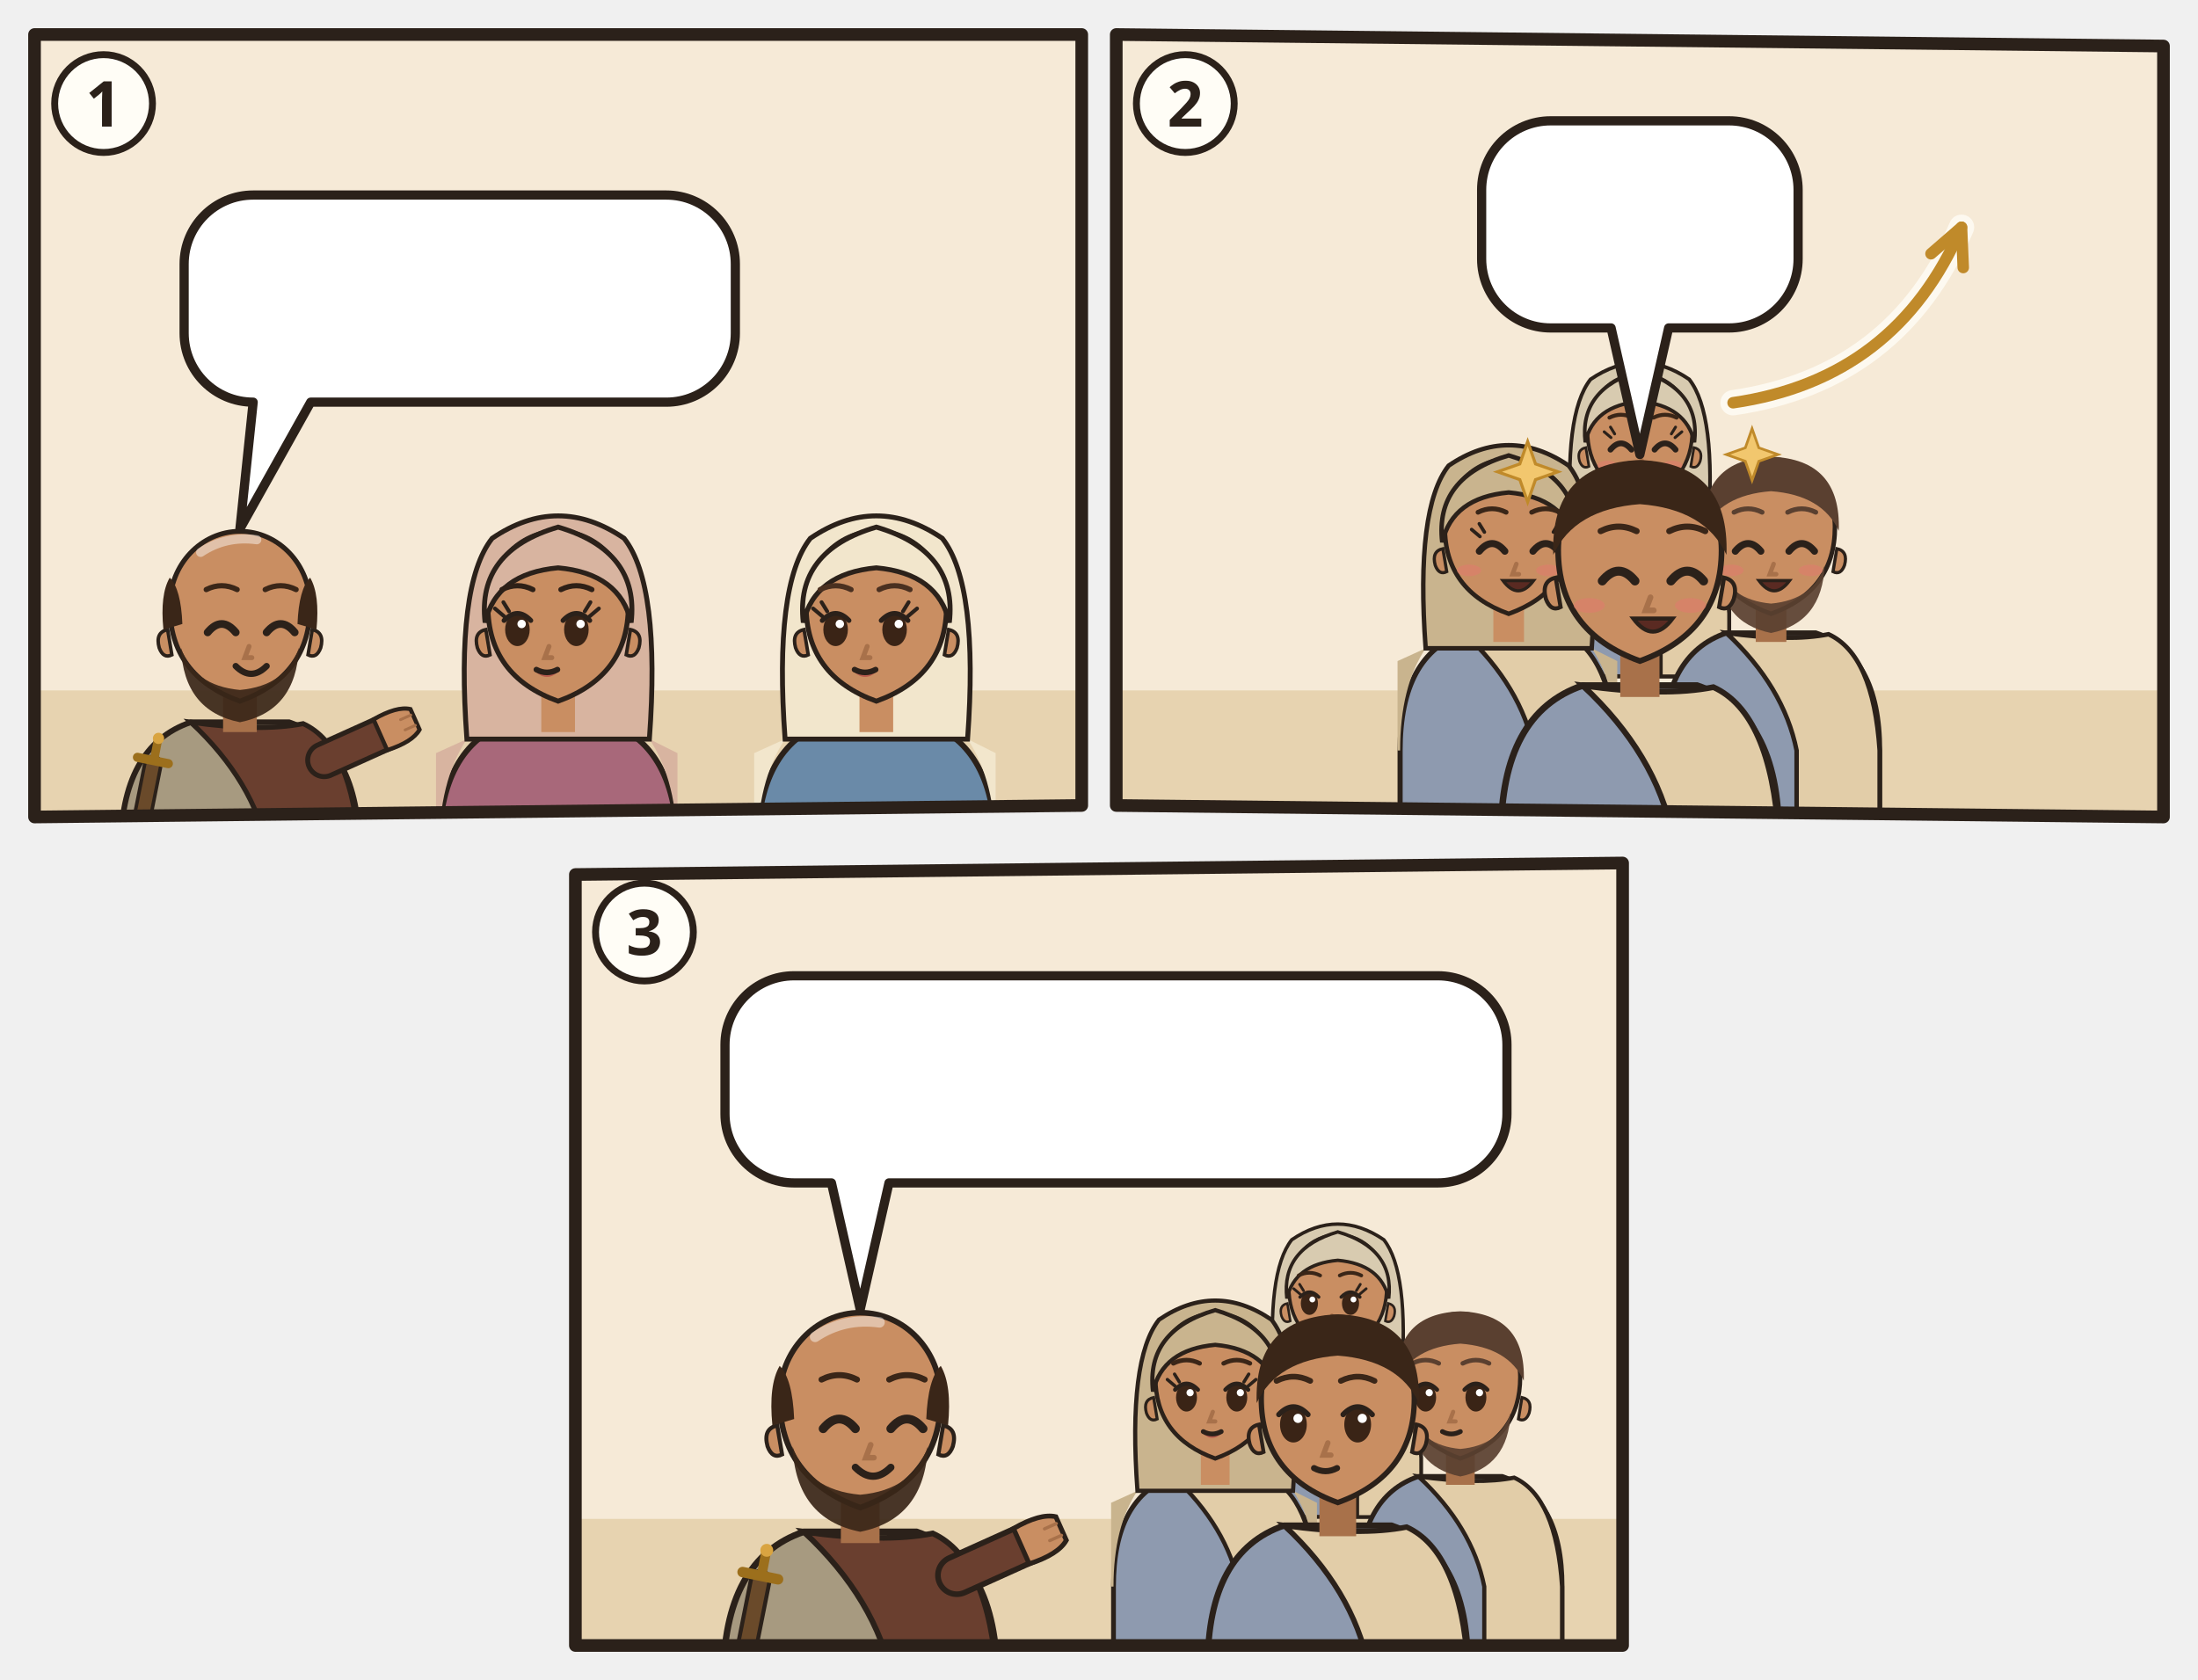
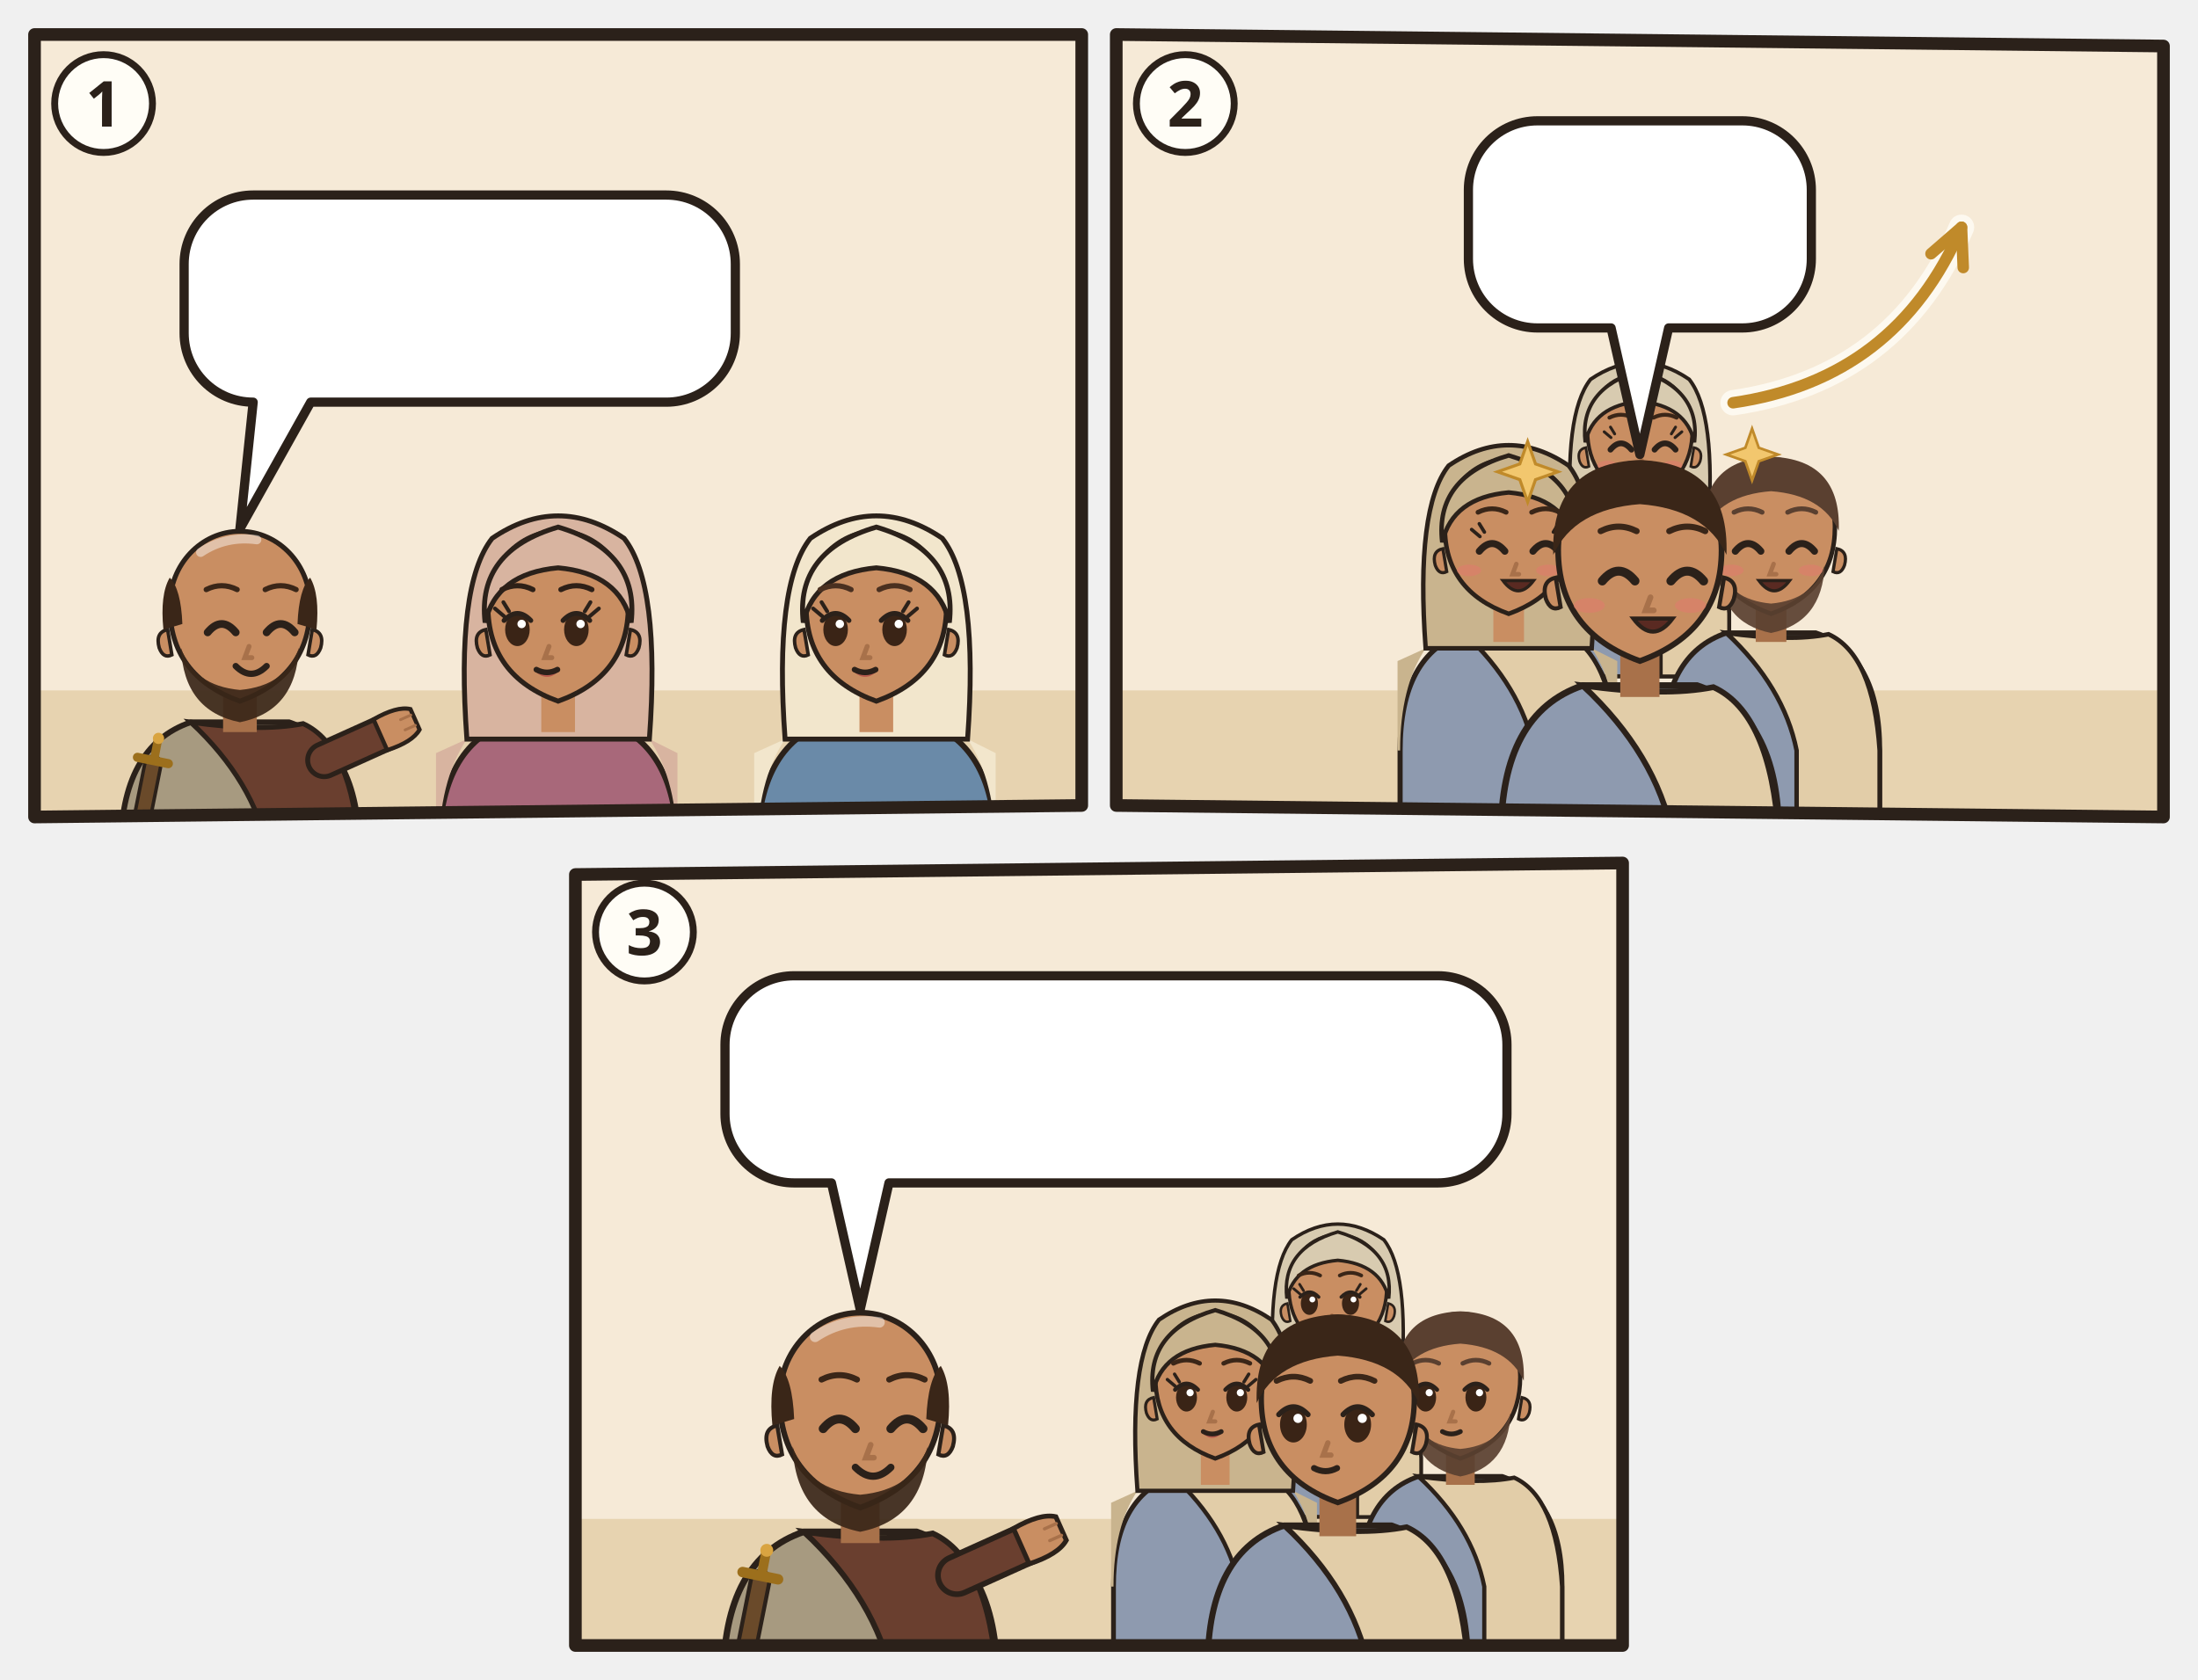
<svg xmlns="http://www.w3.org/2000/svg" viewBox="0 0 382 292">
  <svg class="ill-tile" data-span="1" x="0" y="0" width="194" height="148" viewBox="0 0 194 148">
    <g transform="translate(4 4)">
      <clipPath id="an-cp-php-004-001-009-1">
        <polygon points="2,2 184,2 184,136 2,138" />
      </clipPath>
      <g clip-path="url(#an-cp-php-004-001-009-1)">
        <polygon points="2,2 184,2 184,136 2,138" fill="#F6EAD7" />
        <path d="M0 116h186v24H0z" fill="#E7D3B0" />
        <g transform="translate(37.7 102.5) scale(1.22)">
          <path d="M-17 34V34Q-17 19-7 15.6L7 15.6Q17 19 17 34V34z" fill="#A79A80" stroke="#2B211A" stroke-width=".8" />
          <path d="M-7 15.6Q3 17 9 15.8Q16 19 17 34V34H4V34Q2 24-7 15.6z" fill="#6A3F2F" stroke="#2B211A" stroke-width=".7" />
          <path d="M-12.4 21.6l-2.6 13" stroke="#2B211A" stroke-width="2.8" stroke-linecap="round" />
          <path d="M-12.4 21.6l-2.6 13" stroke="#6A4A2A" stroke-width="1.8" stroke-linecap="round" />
          <path d="M-14.6 20.6l4.4.9" stroke="#9C6F1C" stroke-width="1.3" stroke-linecap="round" />
          <path d="M-12.2 20.8l.5-2.6" stroke="#9C6F1C" stroke-width="1.2" stroke-linecap="round" />
          <circle cx="-11.6" cy="17.9" r=".8" fill="#D9A441" />
          <path d="M12 21L21.1 16.9" stroke="#2B211A" stroke-width="5.4" stroke-linecap="round" />
          <path d="M12 21L21.1 16.9" stroke="#6A3F2F" stroke-width="4" stroke-linecap="round" />
          <g transform="translate(21.1 16.9) rotate(66)">
            <path d="M-2.4 1.2Q-2.8-2.6-1.6-4.2h3.2Q2.8-2.6 2.4 1.2z" fill="#C98E62" stroke="#2B211A" stroke-width=".6" />
            <path d="M-.8-3.9v1.6M.8-3.9v1.6" stroke="#A8714A" stroke-width=".4" stroke-linecap="round" />
          </g>
          <path d="M-2.4 11h4.8v6h-4.8z" fill="#A8714A" />
          <path d="M-10 -1Q-10 9 0 12.6Q10 9 10 -1A10 10.6 0 0 0 -10 -1z" fill="#C98E62" stroke="#2B211A" stroke-width=".7" />
          <path d="M10.3 2.4q1.8.4 1.2 2.6-.6 1.6-1.8 1z M-10.3 2.4q-1.8.4-1.2 2.6.6 1.6 1.8 1z" fill="#C98E62" stroke="#2B211A" stroke-width=".5" />
          <path d="M-8.4 5Q-8 14 0 15.6Q8 14 8.4 5Q6.6 10.4 0 11Q-6.6 10.4-8.4 5z" fill="#3A2618" opacity=".92" />
          <path d="M-4.6 2.8Q-2.6 0.4 -0.6 2.8" fill="none" stroke="#2B211A" stroke-width="1.1" stroke-linecap="round" />
          <path d="M3.8 2.8Q5.8 0.4 7.8 2.8" fill="none" stroke="#2B211A" stroke-width="1.1" stroke-linecap="round" />
          <path d="M1.3 4.8l-.6 1.6h1" fill="none" stroke="#A8714A" stroke-width=".7" stroke-linecap="round" />
          <path d="M-0.6 7.6Q1.6 9.8 3.8 7.6" fill="none" stroke="#2B211A" stroke-width=".9" stroke-linecap="round" />
          <path d="M-10.9 2.4Q-11.4-2.6-10-5Q-8.4-3.4-8.2 1.6z M10.9 2.4Q11.4-2.6 10-5Q8.4-3.4 8.2 1.6z" fill="#3A2618" />
          <path d="M-5.6-8.6Q-2-11 2.4-10.4" stroke="#FFFFFF" stroke-opacity=".45" stroke-width="1.3" fill="none" stroke-linecap="round" />
          <path d="M-4.8 -3.3Q-2.6 -4.4 -0.4 -3.3M3.6 -3.3Q5.8 -4.4 8.0 -3.3" fill="none" stroke="#3A2618" stroke-width="0.75" stroke-linecap="round" />
          <g filter="url(#an-kontur)">
            <use href="#an-a-brief" x="-8" y="17" width="16" height="16" />
          </g>
        </g>
        <g transform="translate(93.0 102.5) scale(1.22)">
          <path d="M-17 34V34Q-17 19-7 15.6L7 15.6Q17 19 17 34V34z" fill="#A8687A" stroke="#2B211A" stroke-width=".8" />
          <path d="M-13 18Q-17 24-17 34h-.4V20zM13 18Q17 24 17 34V20z" fill="#D8B4A0" />
          <path d="M-13 18Q-14.6-4-9.4-10.6Q0-17 9.4-10.6Q14.6-4 13 18z" fill="#D8B4A0" stroke="#2B211A" stroke-width=".7" />
          <path d="M-2.4 11h4.8v6h-4.8z" fill="#C98E62" />
          <path d="M-10 -1Q-10 9 0 12.6Q10 9 10 -1A10 10.6 0 0 0 -10 -1z" fill="#C98E62" stroke="#2B211A" stroke-width=".7" />
          <path d="M10.3 2.4q1.8.4 1.2 2.6-.6 1.6-1.8 1z M-10.3 2.4q-1.8.4-1.2 2.6.6 1.6 1.8 1z" fill="#C98E62" stroke="#2B211A" stroke-width=".5" />
          <ellipse cx="-5.8" cy="2.4" rx="1.75" ry="2.35" fill="#3A2416" />
          <path d="M-7.7 1.1Q-5.8 -0.9 -3.9 1.1" fill="none" stroke="#2B211A" stroke-width=".7" stroke-linecap="round" />
          <circle cx="-5.2" cy="1.6" r=".6" fill="#FFF" />
          <ellipse cx="2.6" cy="2.4" rx="1.75" ry="2.35" fill="#3A2416" />
          <path d="M0.7 1.1Q2.6 -0.9 4.5 1.1" fill="none" stroke="#2B211A" stroke-width=".7" stroke-linecap="round" />
          <circle cx="3.2" cy="1.6" r=".6" fill="#FFF" />
          <path d="M-7.7 0.5l-1.3-1.1M-7.0 -0.2l-0.8-1.3" stroke="#2B211A" stroke-width=".55" stroke-linecap="round" />
          <path d="M4.5 0.5l1.3-1.1M3.8 -0.2l0.8-1.3" stroke="#2B211A" stroke-width=".55" stroke-linecap="round" />
          <path d="M-3.2 8.4Q-1.6 9.9 0.0 8.4Q-1.6 8.9 -3.2 8.4z" fill="#B5524A" opacity=".85" />
          <path d="M-1.3 4.8l-.6 1.6h1" fill="none" stroke="#A8714A" stroke-width=".7" stroke-linecap="round" />
          <path d="M-3.1 8.1Q-1.6 8.9 -0.1 8.1" fill="none" stroke="#2B211A" stroke-width=".8" stroke-linecap="round" />
          <path d="M-10.4 1.4Q-11.6-8.8 0-12.2Q11.6-8.8 10.4 1.4Q8.8-5.6 0-6.4Q-8.8-5.6-10.4 1.4z" fill="#D8B4A0" stroke="#2B211A" stroke-width=".7" />
          <path d="M-8.0 -3.3Q-5.8 -4.4 -3.6 -3.3M0.4 -3.3Q2.6 -4.4 4.8 -3.3" fill="none" stroke="#2E2017" stroke-width="0.75" stroke-linecap="round" />
        </g>
        <g transform="translate(148.3 102.5) scale(1.22)">
          <path d="M-17 34V34Q-17 19-7 15.6L7 15.6Q17 19 17 34V34z" fill="#6A8AA8" stroke="#2B211A" stroke-width=".8" />
          <path d="M-13 18Q-17 24-17 34h-.4V20zM13 18Q17 24 17 34V20z" fill="#F2E6CC" />
          <path d="M-13 18Q-14.6-4-9.4-10.6Q0-17 9.4-10.6Q14.6-4 13 18z" fill="#F2E6CC" stroke="#2B211A" stroke-width=".7" />
          <path d="M-2.4 11h4.8v6h-4.8z" fill="#C98E62" />
          <path d="M-10 -1Q-10 9 0 12.6Q10 9 10 -1A10 10.6 0 0 0 -10 -1z" fill="#C98E62" stroke="#2B211A" stroke-width=".7" />
          <path d="M10.3 2.4q1.8.4 1.2 2.6-.6 1.6-1.8 1z M-10.3 2.4q-1.8.4-1.2 2.6.6 1.6 1.8 1z" fill="#C98E62" stroke="#2B211A" stroke-width=".5" />
          <ellipse cx="-5.8" cy="2.4" rx="1.75" ry="2.35" fill="#3A2416" />
          <path d="M-7.7 1.1Q-5.8 -0.9 -3.9 1.1" fill="none" stroke="#2B211A" stroke-width=".7" stroke-linecap="round" />
          <circle cx="-5.2" cy="1.6" r=".6" fill="#FFF" />
          <ellipse cx="2.6" cy="2.4" rx="1.75" ry="2.35" fill="#3A2416" />
          <path d="M0.7 1.1Q2.6 -0.9 4.5 1.1" fill="none" stroke="#2B211A" stroke-width=".7" stroke-linecap="round" />
          <circle cx="3.2" cy="1.6" r=".6" fill="#FFF" />
          <path d="M-7.7 0.5l-1.3-1.1M-7.0 -0.2l-0.8-1.3" stroke="#2B211A" stroke-width=".55" stroke-linecap="round" />
          <path d="M4.5 0.5l1.3-1.1M3.8 -0.2l0.8-1.3" stroke="#2B211A" stroke-width=".55" stroke-linecap="round" />
          <path d="M-3.2 8.4Q-1.6 9.9 0.0 8.4Q-1.6 8.9 -3.2 8.4z" fill="#B5524A" opacity=".85" />
          <path d="M-1.3 4.8l-.6 1.6h1" fill="none" stroke="#A8714A" stroke-width=".7" stroke-linecap="round" />
          <path d="M-3.1 8.1Q-1.6 8.9 -0.1 8.1" fill="none" stroke="#2B211A" stroke-width=".8" stroke-linecap="round" />
          <path d="M-10.4 1.4Q-11.6-8.8 0-12.2Q11.6-8.8 10.4 1.4Q8.8-5.6 0-6.4Q-8.8-5.6-10.4 1.4z" fill="#F2E6CC" stroke="#2B211A" stroke-width=".7" />
          <path d="M-8.0 -3.3Q-5.8 -4.4 -3.6 -3.3M0.4 -3.3Q2.6 -4.4 4.8 -3.3" fill="none" stroke="#4A3020" stroke-width="0.75" stroke-linecap="round" />
          <g filter="url(#an-kontur)">
            <use href="#an-a-handschlag" x="-8" y="17" width="16" height="16" />
          </g>
        </g>
        <use href="#an-kette" x="20.0" y="113" width="24" height="11" />
        <g>
          <path d="M40 29.9H111.8A12 12 0 0 1 123.8 41.9V53.9A12 12 0 0 1 111.8 65.9L50 65.9L37.7 87.9L40 65.9H40A12 12 0 0 1 28 53.9V41.9A12 12 0 0 1 40 29.9Z" fill="#FFFFFF" stroke="#2B211A" stroke-width="1.6" stroke-linejoin="round" />
          <use href="#an-p-euodia" x="34" y="35.9" width="16.9" height="24" />
          <use href="#an-p-syntyche" x="55.9" y="35.9" width="16.9" height="24" />
          <use href="#an-z-einheit" x="77.8" y="35.9" width="40.0" height="24" />
        </g>
      </g>
      <polygon class="pn-frame" points="2,2 184,2 184,136 2,138" fill="none" stroke="#2B211A" stroke-width="2.2" stroke-linejoin="round" />
      <circle cx="14" cy="14" r="8.5" fill="#FFFDF6" stroke="#2B211A" stroke-width="1.2" />
      <text class="pn-n" x="14" y="18" text-anchor="middle" font-family="sans-serif" font-size="11" font-weight="700" fill="#2B211A">1</text>
    </g>
  </svg>
  <svg class="ill-tile" data-span="1" x="188" y="0" width="194" height="148" viewBox="0 0 194 148">
    <g transform="translate(4 4)">
      <clipPath id="an-cp-php-004-001-009-2">
        <polygon points="2,2 184,4 184,138 2,136" />
      </clipPath>
      <g clip-path="url(#an-cp-php-004-001-009-2)">
        <polygon points="2,2 184,4 184,138 2,136" fill="#F6EAD7" />
        <path d="M0 116h186v24H0z" fill="#E7D3B0" />
        <use href="#an-gott" x="140" y="3" width="40" height="40" />
        <g transform="translate(93.0 71.6) scale(0.912)">
          <path d="M-17 46V34Q-17 19-7 15.6L7 15.6Q17 19 17 34V46z" fill="#8E9AAF" stroke="#2B211A" stroke-width=".8" />
          <path d="M-7 15.6Q3 17 9 15.8Q16 19 17 34V46H4V34Q2 24-7 15.6z" fill="#E2CDA8" stroke="#2B211A" stroke-width=".7" />
          <path d="M-13 18Q-17 24-17 34h-.4V20zM13 18Q17 24 17 34V20z" fill="#D8CBB0" />
          <path d="M-13 18Q-14.6-4-9.4-10.6Q0-17 9.4-10.6Q14.6-4 13 18z" fill="#D8CBB0" stroke="#2B211A" stroke-width=".7" />
          <path d="M-2.4 11h4.8v6h-4.8z" fill="#C98E62" />
          <path d="M-10 -1Q-10 9 0 12.6Q10 9 10 -1A10 10.6 0 0 0 -10 -1z" fill="#C98E62" stroke="#2B211A" stroke-width=".7" />
          <path d="M10.3 2.4q1.8.4 1.2 2.6-.6 1.6-1.8 1z M-10.3 2.4q-1.8.4-1.2 2.6.6 1.6 1.8 1z" fill="#C98E62" stroke="#2B211A" stroke-width=".5" />
          <path d="M-5.6 2.8Q-3.6 0.4 -1.6 2.8" fill="none" stroke="#2B211A" stroke-width="1.1" stroke-linecap="round" />
          <path d="M2.8 2.8Q4.8 0.4 6.8 2.8" fill="none" stroke="#2B211A" stroke-width="1.1" stroke-linecap="round" />
          <path d="M-5.5 0.5l-1.3-1.1M-4.8 -0.2l-0.8-1.3" stroke="#2B211A" stroke-width=".55" stroke-linecap="round" />
          <path d="M6.7 0.5l1.3-1.1M6.0 -0.2l0.8-1.3" stroke="#2B211A" stroke-width=".55" stroke-linecap="round" />
          <path d="M-1.1 8.4Q0.5 9.9 2.1 8.4Q0.5 8.9 -1.1 8.4z" fill="#B5524A" opacity=".85" />
          <path d="M0.4 4.8l-.6 1.6h1" fill="none" stroke="#A8714A" stroke-width=".7" stroke-linecap="round" />
          <ellipse cx="-6.2" cy="5.8" rx="1.9" ry=".9" fill="#E07A6E" opacity=".55" />
          <ellipse cx="6.2" cy="5.8" rx="1.9" ry=".9" fill="#E07A6E" opacity=".55" />
          <path d="M-1.9 7.4Q0.5 10.6 2.9 7.4z" fill="#5A2A22" stroke="#2B211A" stroke-width=".5" />
          <path d="M-10.4 1.4Q-11.6-8.8 0-12.2Q11.6-8.8 10.4 1.4Q8.8-5.6 0-6.4Q-8.8-5.6-10.4 1.4z" fill="#D8CBB0" stroke="#2B211A" stroke-width=".7" />
          <path d="M-5.8 -3.3Q-3.6 -4.4 -1.4 -3.3M2.6 -3.3Q4.8 -4.4 7.0 -3.3" fill="none" stroke="#3A2618" stroke-width="0.75" stroke-linecap="round" />
        </g>
        <g transform="translate(70.2 88.7) scale(1.11)">
          <path d="M-17 46V34Q-17 19-7 15.6L7 15.6Q17 19 17 34V46z" fill="#8E9AAF" stroke="#2B211A" stroke-width=".8" />
          <path d="M-7 15.6Q3 17 9 15.8Q16 19 17 34V46H4V34Q2 24-7 15.6z" fill="#E2CDA8" stroke="#2B211A" stroke-width=".7" />
          <path d="M-13 18Q-17 24-17 34h-.4V20zM13 18Q17 24 17 34V20z" fill="#C9B48E" />
          <path d="M-13 18Q-14.6-4-9.4-10.6Q0-17 9.4-10.6Q14.6-4 13 18z" fill="#C9B48E" stroke="#2B211A" stroke-width=".7" />
          <path d="M-2.4 11h4.8v6h-4.8z" fill="#C98E62" />
          <path d="M-10 -1Q-10 9 0 12.6Q10 9 10 -1A10 10.6 0 0 0 -10 -1z" fill="#C98E62" stroke="#2B211A" stroke-width=".7" />
          <path d="M10.3 2.4q1.8.4 1.2 2.6-.6 1.6-1.8 1z M-10.3 2.4q-1.8.4-1.2 2.6.6 1.6 1.8 1z" fill="#C98E62" stroke="#2B211A" stroke-width=".5" />
          <path d="M-4.6 2.8Q-2.6 0.4 -0.6 2.8" fill="none" stroke="#2B211A" stroke-width="1.1" stroke-linecap="round" />
          <path d="M3.8 2.8Q5.8 0.4 7.8 2.8" fill="none" stroke="#2B211A" stroke-width="1.1" stroke-linecap="round" />
          <path d="M-4.5 0.5l-1.3-1.1M-3.8 -0.2l-0.8-1.3" stroke="#2B211A" stroke-width=".55" stroke-linecap="round" />
          <path d="M7.7 0.5l1.3-1.1M7.0 -0.2l0.8-1.3" stroke="#2B211A" stroke-width=".55" stroke-linecap="round" />
          <path d="M-0.1 8.4Q1.5 9.9 3.1 8.4Q1.5 8.9 -0.1 8.4z" fill="#B5524A" opacity=".85" />
          <path d="M1.2 4.8l-.6 1.6h1" fill="none" stroke="#A8714A" stroke-width=".7" stroke-linecap="round" />
          <ellipse cx="-6.2" cy="5.8" rx="1.9" ry=".9" fill="#E07A6E" opacity=".55" />
          <ellipse cx="6.2" cy="5.8" rx="1.9" ry=".9" fill="#E07A6E" opacity=".55" />
          <path d="M-0.9 7.4Q1.5 10.6 3.9 7.4z" fill="#5A2A22" stroke="#2B211A" stroke-width=".5" />
          <path d="M-10.4 1.4Q-11.6-8.8 0-12.2Q11.6-8.8 10.4 1.4Q8.8-5.6 0-6.4Q-8.8-5.6-10.4 1.4z" fill="#C9B48E" stroke="#2B211A" stroke-width=".7" />
          <path d="M-4.8 -3.3Q-2.6 -4.4 -0.4 -3.3M3.6 -3.3Q5.8 -4.4 8.0 -3.3" fill="none" stroke="#3A2618" stroke-width="0.75" stroke-linecap="round" />
        </g>
        <g transform="translate(115.8 88.7) scale(1.11)">
          <path d="M-17 46V34Q-17 19-7 15.6L7 15.6Q17 19 17 34V46z" fill="#8E9AAF" stroke="#2B211A" stroke-width=".8" />
          <path d="M-7 15.6Q3 17 9 15.8Q16 19 17 34V46H4V34Q2 24-7 15.6z" fill="#E2CDA8" stroke="#2B211A" stroke-width=".7" />
          <path d="M-2.4 11h4.8v6h-4.8z" fill="#A8714A" />
          <path d="M-10 -1Q-10 9 0 12.6Q10 9 10 -1A10 10.6 0 0 0 -10 -1z" fill="#C98E62" stroke="#2B211A" stroke-width=".7" />
          <path d="M10.3 2.4q1.8.4 1.2 2.6-.6 1.6-1.8 1z M-10.3 2.4q-1.8.4-1.2 2.6.6 1.6 1.8 1z" fill="#C98E62" stroke="#2B211A" stroke-width=".5" />
          <path d="M-8.4 5Q-8 14 0 15.6Q8 14 8.4 5Q6.6 10.4 0 11Q-6.6 10.4-8.4 5z" fill="#5A4030" opacity=".92" />
          <path d="M-5.6 2.8Q-3.6 0.4 -1.6 2.8" fill="none" stroke="#2B211A" stroke-width="1.1" stroke-linecap="round" />
          <path d="M2.8 2.8Q4.8 0.4 6.8 2.8" fill="none" stroke="#2B211A" stroke-width="1.1" stroke-linecap="round" />
          <path d="M0.4 4.8l-.6 1.6h1" fill="none" stroke="#A8714A" stroke-width=".7" stroke-linecap="round" />
          <ellipse cx="-6.2" cy="5.8" rx="1.9" ry=".9" fill="#E07A6E" opacity=".55" />
          <ellipse cx="6.2" cy="5.8" rx="1.9" ry=".9" fill="#E07A6E" opacity=".55" />
          <path d="M-1.9 7.4Q0.5 10.6 2.9 7.4z" fill="#5A2A22" stroke="#2B211A" stroke-width=".5" />
          <path d="M-10.6-.4Q-11-11.6 0-12Q11-11.6 10.6-.4Q8-6 0-6.6Q-8-6-10.6-.4z" fill="#5A4030" />
          <path d="M-5.8 -3.3Q-3.6 -4.4 -1.4 -3.3M2.6 -3.3Q4.8 -4.4 7.0 -3.3" fill="none" stroke="#5A4030" stroke-width="0.75" stroke-linecap="round" />
        </g>
        <g transform="translate(93.0 93.0) scale(1.42)">
          <path d="M-17 34V34Q-17 19-7 15.6L7 15.6Q17 19 17 34V34z" fill="#8E9AAF" stroke="#2B211A" stroke-width=".8" />
          <path d="M-7 15.6Q3 17 9 15.8Q16 19 17 34V34H4V34Q2 24-7 15.6z" fill="#E2CDA8" stroke="#2B211A" stroke-width=".7" />
          <path d="M-2.4 11h4.8v6h-4.8z" fill="#A8714A" />
          <path d="M-10 -1Q-10 9 0 12.6Q10 9 10 -1A10 10.6 0 0 0 -10 -1z" fill="#C98E62" stroke="#2B211A" stroke-width=".7" />
          <path d="M10.3 2.4q1.8.4 1.2 2.6-.6 1.6-1.8 1z M-10.3 2.4q-1.8.4-1.2 2.6.6 1.6 1.8 1z" fill="#C98E62" stroke="#2B211A" stroke-width=".5" />
          <path d="M-4.6 2.8Q-2.6 0.4 -0.6 2.8" fill="none" stroke="#2B211A" stroke-width="1.1" stroke-linecap="round" />
          <path d="M3.8 2.8Q5.8 0.4 7.8 2.8" fill="none" stroke="#2B211A" stroke-width="1.1" stroke-linecap="round" />
          <path d="M1.3 4.8l-.6 1.6h1" fill="none" stroke="#A8714A" stroke-width=".7" stroke-linecap="round" />
          <ellipse cx="-6.2" cy="5.8" rx="1.9" ry=".9" fill="#E07A6E" opacity=".55" />
          <ellipse cx="6.2" cy="5.8" rx="1.9" ry=".9" fill="#E07A6E" opacity=".55" />
          <path d="M-0.8 7.4Q1.6 10.6 4.0 7.4z" fill="#5A2A22" stroke="#2B211A" stroke-width=".5" />
          <path d="M-10.6-.4Q-11-11.6 0-12Q11-11.6 10.6-.4Q8-6 0-6.6Q-8-6-10.6-.4z" fill="#3A2618" />
          <path d="M-4.8 -3.3Q-2.6 -4.4 -0.4 -3.3M3.6 -3.3Q5.8 -4.4 8.0 -3.3" fill="none" stroke="#3A2618" stroke-width="0.75" stroke-linecap="round" />
          <use href="#an-z-beten" x="-4" y="13" width="16" height="12" />
        </g>
        <path transform="translate(73.5 78.0) scale(1.05)" d="M0-5l1.3 3.7 3.7 1.3-3.7 1.3L0 5l-1.3-3.7L-5 0l3.7-1.3z" fill="#F2C76E" stroke="#C08A2A" stroke-width=".5" />
        <path transform="translate(112.5 75.0) scale(0.9)" d="M0-5l1.3 3.7 3.7 1.3-3.7 1.3L0 5l-1.3-3.7L-5 0l3.7-1.3z" fill="#F2C76E" stroke="#C08A2A" stroke-width=".5" />
        <path d="M109.2 66.0Q137.6 61.9 148.9 35.5" fill="none" stroke="#FFFDF6" stroke-width="4.4" stroke-linecap="round" opacity=".8" />
        <path d="M109.2 66.0Q137.6 61.9 148.9 35.5" fill="none" stroke="#C08A2A" stroke-width="2" stroke-linecap="round" />
        <path d="M149.2 42.5L148.9 35.5L143.6 40.1" fill="none" stroke="#C08A2A" stroke-width="2" stroke-linecap="round" stroke-linejoin="round" />
        <g>
-           <path d="M77.5 17H108.5A12 12 0 0 1 120.5 29V41A12 12 0 0 1 108.5 53L98 53L93 75L88 53H77.5A12 12 0 0 1 65.5 41V29A12 12 0 0 1 77.5 17Z" fill="#FFFFFF" stroke="#2B211A" stroke-width="1.6" stroke-linejoin="round" />
-           <use href="#an-z-sorge" x="71.5" y="23.0" width="16.0" height="24" />
-           <use href="#an-z-beten" x="92.5" y="23.0" width="22.0" height="24" />
+           <path d="M75.2 17H110.8A12 12 0 0 1 122.8 29V41A12 12 0 0 1 110.8 53L98 53L93 75L88 53H75.2A12 12 0 0 1 63.2 41V29A12 12 0 0 1 75.2 17Z" fill="#FFFFFF" stroke="#2B211A" stroke-width="1.6" stroke-linejoin="round" />
+           <use href="#an-z-sorge" x="69.2" y="23.0" width="20.6" height="24" />
+           <use href="#an-z-beten" x="94.8" y="23.0" width="22.0" height="24" />
        </g>
        <use href="#an-z-friede" x="146" y="62" width="22.0" height="14.0" />
      </g>
      <polygon class="pn-frame" points="2,2 184,4 184,138 2,136" fill="none" stroke="#2B211A" stroke-width="2.2" stroke-linejoin="round" />
      <circle cx="14" cy="14" r="8.5" fill="#FFFDF6" stroke="#2B211A" stroke-width="1.2" />
      <text class="pn-n" x="14" y="18" text-anchor="middle" font-family="sans-serif" font-size="11" font-weight="700" fill="#2B211A">2</text>
    </g>
  </svg>
  <svg class="ill-tile" data-span="1" x="94" y="144" width="194" height="148" viewBox="0 0 194 148">
    <g transform="translate(4 4)">
      <clipPath id="an-cp-php-004-001-009-3">
        <polygon points="2,4 184,2 184,138 2,138" />
      </clipPath>
      <g clip-path="url(#an-cp-php-004-001-009-3)">
        <polygon points="2,4 184,2 184,138 2,138" fill="#F6EAD7" />
        <path d="M0 116h186v24H0z" fill="#E7D3B0" />
        <g transform="translate(51.5 96.4) scale(1.4)">
          <path d="M-17 34V34Q-17 19-7 15.6L7 15.6Q17 19 17 34V34z" fill="#A79A80" stroke="#2B211A" stroke-width=".8" />
          <path d="M-7 15.6Q3 17 9 15.8Q16 19 17 34V34H4V34Q2 24-7 15.6z" fill="#6A3F2F" stroke="#2B211A" stroke-width=".7" />
          <path d="M-12.4 21.6l-2.6 13" stroke="#2B211A" stroke-width="2.8" stroke-linecap="round" />
          <path d="M-12.4 21.6l-2.6 13" stroke="#6A4A2A" stroke-width="1.8" stroke-linecap="round" />
          <path d="M-14.6 20.6l4.4.9" stroke="#9C6F1C" stroke-width="1.3" stroke-linecap="round" />
          <path d="M-12.2 20.8l.5-2.6" stroke="#9C6F1C" stroke-width="1.2" stroke-linecap="round" />
          <circle cx="-11.6" cy="17.9" r=".8" fill="#D9A441" />
          <path d="M12 21L21.1 16.9" stroke="#2B211A" stroke-width="5.4" stroke-linecap="round" />
          <path d="M12 21L21.1 16.9" stroke="#6A3F2F" stroke-width="4" stroke-linecap="round" />
          <g transform="translate(21.1 16.9) rotate(66)">
            <path d="M-2.4 1.2Q-2.8-2.6-1.6-4.2h3.2Q2.8-2.6 2.4 1.2z" fill="#C98E62" stroke="#2B211A" stroke-width=".6" />
            <path d="M-.8-3.9v1.6M.8-3.9v1.6" stroke="#A8714A" stroke-width=".4" stroke-linecap="round" />
          </g>
          <path d="M-2.4 11h4.8v6h-4.8z" fill="#A8714A" />
          <path d="M-10 -1Q-10 9 0 12.6Q10 9 10 -1A10 10.6 0 0 0 -10 -1z" fill="#C98E62" stroke="#2B211A" stroke-width=".7" />
          <path d="M10.3 2.4q1.8.4 1.2 2.6-.6 1.6-1.8 1z M-10.3 2.4q-1.8.4-1.2 2.6.6 1.6 1.8 1z" fill="#C98E62" stroke="#2B211A" stroke-width=".5" />
          <path d="M-8.4 5Q-8 14 0 15.6Q8 14 8.4 5Q6.6 10.4 0 11Q-6.6 10.4-8.4 5z" fill="#3A2618" opacity=".92" />
          <path d="M-4.6 2.8Q-2.6 0.4 -0.6 2.8" fill="none" stroke="#2B211A" stroke-width="1.1" stroke-linecap="round" />
          <path d="M3.8 2.8Q5.8 0.4 7.8 2.8" fill="none" stroke="#2B211A" stroke-width="1.1" stroke-linecap="round" />
          <path d="M1.3 4.8l-.6 1.6h1" fill="none" stroke="#A8714A" stroke-width=".7" stroke-linecap="round" />
          <path d="M-0.6 7.6Q1.6 9.8 3.8 7.6" fill="none" stroke="#2B211A" stroke-width=".9" stroke-linecap="round" />
          <path d="M-10.9 2.4Q-11.4-2.6-10-5Q-8.4-3.4-8.2 1.6z M10.9 2.4Q11.4-2.6 10-5Q8.4-3.4 8.2 1.6z" fill="#3A2618" />
          <path d="M-5.6-8.6Q-2-11 2.4-10.4" stroke="#FFFFFF" stroke-opacity=".45" stroke-width="1.3" fill="none" stroke-linecap="round" />
          <path d="M-4.8 -3.3Q-2.6 -4.4 -0.4 -3.3M3.6 -3.3Q5.8 -4.4 8.0 -3.3" fill="none" stroke="#3A2618" stroke-width="0.75" stroke-linecap="round" />
          <g filter="url(#an-kontur)">
            <use href="#an-a-brief" x="-8" y="17" width="16" height="16" />
          </g>
        </g>
        <g transform="translate(134.5 76.5) scale(0.851)">
          <path d="M-17 46V34Q-17 19-7 15.6L7 15.6Q17 19 17 34V46z" fill="#8E9AAF" stroke="#2B211A" stroke-width=".8" />
          <path d="M-7 15.6Q3 17 9 15.8Q16 19 17 34V46H4V34Q2 24-7 15.6z" fill="#E2CDA8" stroke="#2B211A" stroke-width=".7" />
          <path d="M-13 18Q-17 24-17 34h-.4V20zM13 18Q17 24 17 34V20z" fill="#D8CBB0" />
          <path d="M-13 18Q-14.6-4-9.4-10.6Q0-17 9.4-10.6Q14.6-4 13 18z" fill="#D8CBB0" stroke="#2B211A" stroke-width=".7" />
          <path d="M-2.4 11h4.8v6h-4.8z" fill="#C98E62" />
          <path d="M-10 -1Q-10 9 0 12.6Q10 9 10 -1A10 10.6 0 0 0 -10 -1z" fill="#C98E62" stroke="#2B211A" stroke-width=".7" />
          <path d="M10.3 2.4q1.8.4 1.2 2.6-.6 1.6-1.8 1z M-10.3 2.4q-1.8.4-1.2 2.6.6 1.6 1.8 1z" fill="#C98E62" stroke="#2B211A" stroke-width=".5" />
          <ellipse cx="-5.8" cy="2.4" rx="1.75" ry="2.35" fill="#3A2416" />
          <path d="M-7.7 1.1Q-5.8 -0.9 -3.9 1.1" fill="none" stroke="#2B211A" stroke-width=".7" stroke-linecap="round" />
          <circle cx="-5.2" cy="1.6" r=".6" fill="#FFF" />
          <ellipse cx="2.6" cy="2.4" rx="1.75" ry="2.35" fill="#3A2416" />
          <path d="M0.7 1.1Q2.6 -0.9 4.5 1.1" fill="none" stroke="#2B211A" stroke-width=".7" stroke-linecap="round" />
          <circle cx="3.2" cy="1.6" r=".6" fill="#FFF" />
          <path d="M-7.7 0.5l-1.3-1.1M-7.0 -0.2l-0.8-1.3" stroke="#2B211A" stroke-width=".55" stroke-linecap="round" />
          <path d="M4.5 0.5l1.3-1.1M3.8 -0.2l0.8-1.3" stroke="#2B211A" stroke-width=".55" stroke-linecap="round" />
          <path d="M-3.1 8.4Q-1.5 9.9 0.1 8.4Q-1.5 8.9 -3.1 8.4z" fill="#B5524A" opacity=".85" />
          <path d="M-1.2 4.8l-.6 1.6h1" fill="none" stroke="#A8714A" stroke-width=".7" stroke-linecap="round" />
          <path d="M-3.0 8.1Q-1.5 8.9 0.0 8.1" fill="none" stroke="#2B211A" stroke-width=".8" stroke-linecap="round" />
          <path d="M-10.4 1.4Q-11.6-8.8 0-12.2Q11.6-8.8 10.4 1.4Q8.8-5.6 0-6.4Q-8.8-5.6-10.4 1.4z" fill="#D8CBB0" stroke="#2B211A" stroke-width=".7" />
          <path d="M-8.0 -3.3Q-5.8 -4.4 -3.6 -3.3M0.4 -3.3Q2.6 -4.4 4.8 -3.3" fill="none" stroke="#3A2618" stroke-width="0.75" stroke-linecap="round" />
        </g>
        <g transform="translate(113.2 92.4) scale(1.04)">
          <path d="M-17 46V34Q-17 19-7 15.6L7 15.6Q17 19 17 34V46z" fill="#8E9AAF" stroke="#2B211A" stroke-width=".8" />
          <path d="M-7 15.6Q3 17 9 15.8Q16 19 17 34V46H4V34Q2 24-7 15.6z" fill="#E2CDA8" stroke="#2B211A" stroke-width=".7" />
          <path d="M-13 18Q-17 24-17 34h-.4V20zM13 18Q17 24 17 34V20z" fill="#C9B48E" />
          <path d="M-13 18Q-14.6-4-9.4-10.6Q0-17 9.4-10.6Q14.6-4 13 18z" fill="#C9B48E" stroke="#2B211A" stroke-width=".7" />
          <path d="M-2.4 11h4.8v6h-4.8z" fill="#C98E62" />
          <path d="M-10 -1Q-10 9 0 12.6Q10 9 10 -1A10 10.6 0 0 0 -10 -1z" fill="#C98E62" stroke="#2B211A" stroke-width=".7" />
          <path d="M10.3 2.4q1.8.4 1.2 2.6-.6 1.6-1.8 1z M-10.3 2.4q-1.8.4-1.2 2.6.6 1.6 1.8 1z" fill="#C98E62" stroke="#2B211A" stroke-width=".5" />
          <ellipse cx="-4.8" cy="2.4" rx="1.75" ry="2.35" fill="#3A2416" />
          <path d="M-6.7 1.1Q-4.8 -0.9 -2.9 1.1" fill="none" stroke="#2B211A" stroke-width=".7" stroke-linecap="round" />
          <circle cx="-4.2" cy="1.6" r=".6" fill="#FFF" />
          <ellipse cx="3.6" cy="2.4" rx="1.75" ry="2.35" fill="#3A2416" />
          <path d="M1.7 1.1Q3.6 -0.9 5.5 1.1" fill="none" stroke="#2B211A" stroke-width=".7" stroke-linecap="round" />
          <circle cx="4.2" cy="1.6" r=".6" fill="#FFF" />
          <path d="M-6.7 0.5l-1.3-1.1M-6.0 -0.2l-0.8-1.3" stroke="#2B211A" stroke-width=".55" stroke-linecap="round" />
          <path d="M5.5 0.5l1.3-1.1M4.8 -0.2l0.8-1.3" stroke="#2B211A" stroke-width=".55" stroke-linecap="round" />
          <path d="M-2.1 8.4Q-0.5 9.9 1.1 8.4Q-0.5 8.9 -2.1 8.4z" fill="#B5524A" opacity=".85" />
          <path d="M-0.4 4.8l-.6 1.6h1" fill="none" stroke="#A8714A" stroke-width=".7" stroke-linecap="round" />
          <path d="M-2.0 8.1Q-0.5 8.9 1.0 8.1" fill="none" stroke="#2B211A" stroke-width=".8" stroke-linecap="round" />
          <path d="M-10.4 1.4Q-11.6-8.8 0-12.2Q11.6-8.8 10.4 1.4Q8.8-5.6 0-6.4Q-8.8-5.6-10.4 1.4z" fill="#C9B48E" stroke="#2B211A" stroke-width=".7" />
          <path d="M-7.0 -3.3Q-4.8 -4.4 -2.6 -3.3M1.4 -3.3Q3.6 -4.4 5.8 -3.3" fill="none" stroke="#3A2618" stroke-width="0.75" stroke-linecap="round" />
        </g>
        <g transform="translate(155.8 92.4) scale(1.04)">
          <path d="M-17 46V34Q-17 19-7 15.6L7 15.6Q17 19 17 34V46z" fill="#8E9AAF" stroke="#2B211A" stroke-width=".8" />
          <path d="M-7 15.6Q3 17 9 15.8Q16 19 17 34V46H4V34Q2 24-7 15.6z" fill="#E2CDA8" stroke="#2B211A" stroke-width=".7" />
          <path d="M-2.4 11h4.8v6h-4.8z" fill="#A8714A" />
          <path d="M-10 -1Q-10 9 0 12.6Q10 9 10 -1A10 10.6 0 0 0 -10 -1z" fill="#C98E62" stroke="#2B211A" stroke-width=".7" />
          <path d="M10.3 2.4q1.8.4 1.2 2.6-.6 1.6-1.8 1z M-10.3 2.4q-1.8.4-1.2 2.6.6 1.6 1.8 1z" fill="#C98E62" stroke="#2B211A" stroke-width=".5" />
          <path d="M-8.4 5Q-8 14 0 15.6Q8 14 8.4 5Q6.6 10.4 0 11Q-6.6 10.4-8.4 5z" fill="#5A4030" opacity=".92" />
          <ellipse cx="-5.8" cy="2.4" rx="1.75" ry="2.35" fill="#3A2416" />
          <path d="M-7.7 1.1Q-5.8 -0.9 -3.9 1.1" fill="none" stroke="#2B211A" stroke-width=".7" stroke-linecap="round" />
          <circle cx="-5.2" cy="1.6" r=".6" fill="#FFF" />
          <ellipse cx="2.6" cy="2.4" rx="1.75" ry="2.35" fill="#3A2416" />
          <path d="M0.7 1.1Q2.6 -0.9 4.5 1.1" fill="none" stroke="#2B211A" stroke-width=".7" stroke-linecap="round" />
          <circle cx="3.2" cy="1.6" r=".6" fill="#FFF" />
          <path d="M-1.2 4.8l-.6 1.6h1" fill="none" stroke="#A8714A" stroke-width=".7" stroke-linecap="round" />
          <path d="M-3.0 8.1Q-1.5 8.9 0.0 8.1" fill="none" stroke="#2B211A" stroke-width=".8" stroke-linecap="round" />
          <path d="M-10.6-.4Q-11-11.6 0-12Q11-11.6 10.6-.4Q8-6 0-6.6Q-8-6-10.6-.4z" fill="#5A4030" />
          <path d="M-8.0 -3.3Q-5.8 -4.4 -3.6 -3.3M0.4 -3.3Q2.6 -4.4 4.8 -3.3" fill="none" stroke="#5A4030" stroke-width="0.75" stroke-linecap="round" />
        </g>
        <g transform="translate(134.5 96.4) scale(1.33)">
          <path d="M-17 34V34Q-17 19-7 15.6L7 15.6Q17 19 17 34V34z" fill="#8E9AAF" stroke="#2B211A" stroke-width=".8" />
          <path d="M-7 15.6Q3 17 9 15.8Q16 19 17 34V34H4V34Q2 24-7 15.6z" fill="#E2CDA8" stroke="#2B211A" stroke-width=".7" />
          <path d="M-2.4 11h4.8v6h-4.8z" fill="#A8714A" />
          <path d="M-10 -1Q-10 9 0 12.6Q10 9 10 -1A10 10.6 0 0 0 -10 -1z" fill="#C98E62" stroke="#2B211A" stroke-width=".7" />
          <path d="M10.3 2.4q1.8.4 1.2 2.6-.6 1.6-1.8 1z M-10.3 2.4q-1.8.4-1.2 2.6.6 1.6 1.8 1z" fill="#C98E62" stroke="#2B211A" stroke-width=".5" />
          <ellipse cx="-5.8" cy="2.4" rx="1.75" ry="2.35" fill="#3A2416" />
          <path d="M-7.7 1.1Q-5.8 -0.9 -3.9 1.1" fill="none" stroke="#2B211A" stroke-width=".7" stroke-linecap="round" />
          <circle cx="-5.2" cy="1.6" r=".6" fill="#FFF" />
          <ellipse cx="2.6" cy="2.4" rx="1.75" ry="2.35" fill="#3A2416" />
          <path d="M0.7 1.1Q2.6 -0.9 4.5 1.1" fill="none" stroke="#2B211A" stroke-width=".7" stroke-linecap="round" />
          <circle cx="3.2" cy="1.6" r=".6" fill="#FFF" />
          <path d="M-1.3 4.8l-.6 1.6h1" fill="none" stroke="#A8714A" stroke-width=".7" stroke-linecap="round" />
          <path d="M-3.1 8.1Q-1.6 8.9 -0.1 8.1" fill="none" stroke="#2B211A" stroke-width=".8" stroke-linecap="round" />
          <path d="M-10.6-.4Q-11-11.6 0-12Q11-11.6 10.6-.4Q8-6 0-6.6Q-8-6-10.6-.4z" fill="#3A2618" />
          <path d="M-8.0 -3.3Q-5.8 -4.4 -3.6 -3.3M0.4 -3.3Q2.6 -4.4 4.8 -3.3" fill="none" stroke="#3A2618" stroke-width="0.75" stroke-linecap="round" />
          <use href="#an-brot" x="-4" y="13" width="16" height="12" />
        </g>
        <use href="#an-kette" x="26.0" y="113" width="24" height="11" />
        <use href="#an-z-friede" x="123.5" y="62.6" width="22" height="14" />
        <g>
          <path d="M40 21.6H151.9A12 12 0 0 1 163.9 33.6V45.6A12 12 0 0 1 151.9 57.6L56.5 57.6L51.5 79.6L46.5 57.6H40A12 12 0 0 1 28 45.6V33.6A12 12 0 0 1 40 21.6Z" fill="#FFFFFF" stroke="#2B211A" stroke-width="1.6" stroke-linejoin="round" />
          <use href="#an-p-paulus" x="34" y="27.6" width="16.9" height="24" />
          <use href="#an-z-hoeren" x="55.9" y="27.6" width="28.4" height="24" />
          <use href="#an-z-daraus" x="89.3" y="27.6" width="36.0" height="24" />
          <use href="#an-z-gute-werke" x="130.3" y="27.6" width="27.7" height="24" />
        </g>
      </g>
      <polygon class="pn-frame" points="2,4 184,2 184,138 2,138" fill="none" stroke="#2B211A" stroke-width="2.2" stroke-linejoin="round" />
      <circle cx="14" cy="14" r="8.5" fill="#FFFDF6" stroke="#2B211A" stroke-width="1.2" />
      <text class="pn-n" x="14" y="18" text-anchor="middle" font-family="sans-serif" font-size="11" font-weight="700" fill="#2B211A">3</text>
    </g>
  </svg>
</svg>
